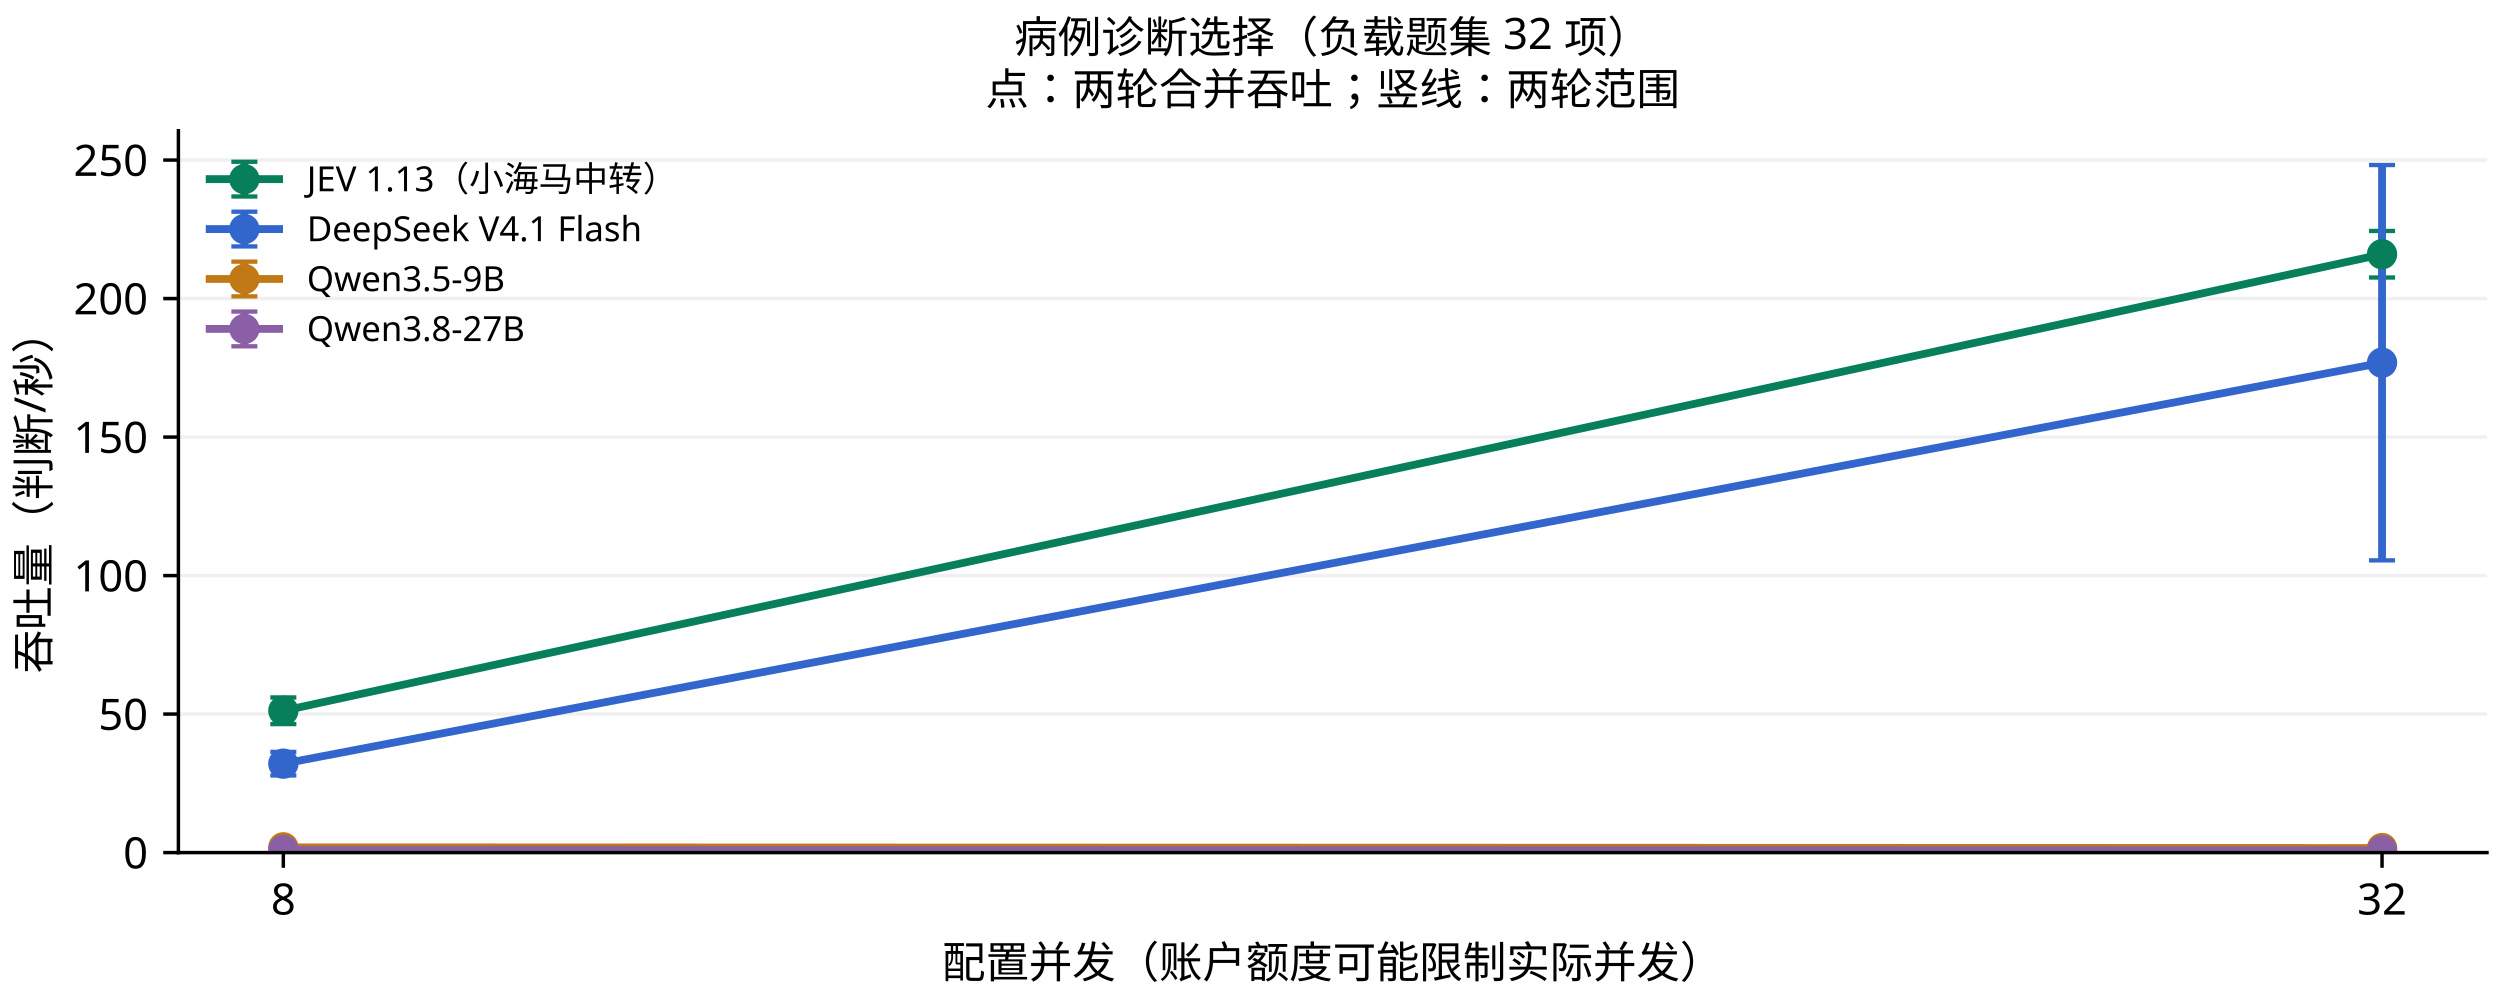
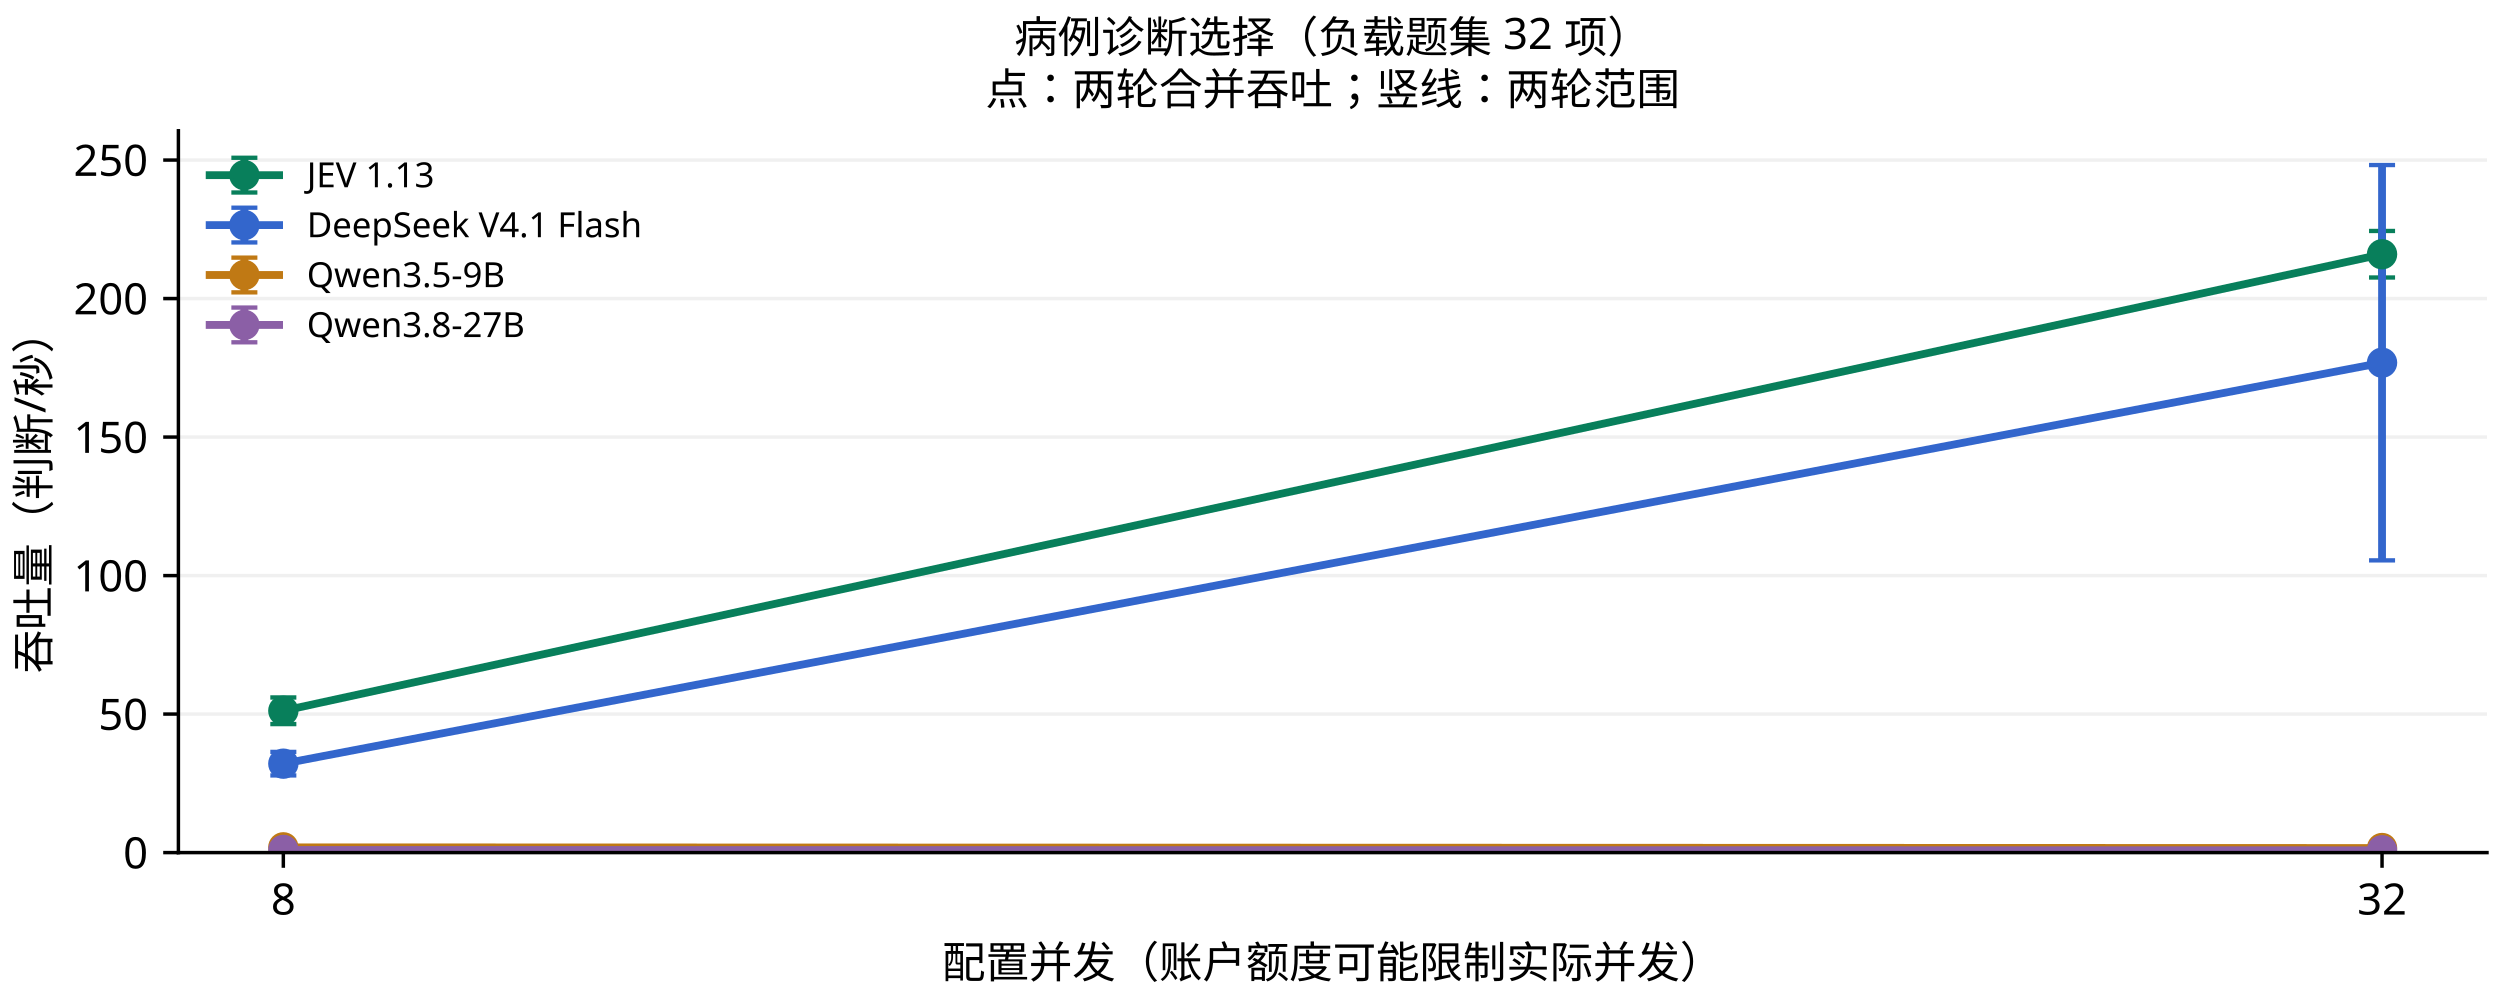
<svg xmlns="http://www.w3.org/2000/svg" xmlns:xlink="http://www.w3.org/1999/xlink" width="576pt" height="230.4pt" viewBox="0 0 576 230.4" version="1.1">
  <defs>
    <style type="text/css">*{stroke-linejoin: round; stroke-linecap: butt}</style>
  </defs>
  <g id="figure_1">
    <g id="patch_1">
      <path d="M 0 230.4 L 576 230.4 L 576 0 L 0 0 z " style="fill: #ffffff" />
    </g>
    <g id="axes_1">
      <g id="patch_2">
        <path d="M 41.103 196.439 L 573 196.439 L 573 30.129 L 41.103 30.129 z " style="fill: #ffffff" />
      </g>
      <g id="matplotlib.axis_1">
        <g id="xtick_1">
          <g id="line2d_1">
            <defs>
-               <path id="m22b4f5d15d" d="M 0 0 L 0 3.5 " style="stroke: #000000; stroke-width: 0.8" />
+               <path id="m1fd8f32129" d="M 0 0 L 0 3.5 " style="stroke: #000000; stroke-width: 0.8" />
            </defs>
            <g>
-               <use xlink:href="#m22b4f5d15d" x="65.28" y="196.439" style="stroke: #000000; stroke-width: 0.8" />
+               <use xlink:href="#m1fd8f32129" x="65.28" y="196.439" style="stroke: #000000; stroke-width: 0.8" />
            </g>
          </g>
          <g id="text_1">
            <text style="font-size: 10px; font-family: 'Arial Unicode MS'; text-anchor: middle" x="65.28" y="210.719" transform="rotate(-0 65.28047 210.7189)">8</text>
          </g>
        </g>
        <g id="xtick_2">
          <g id="line2d_2">
            <g>
-               <use xlink:href="#m22b4f5d15d" x="548.823" y="196.439" style="stroke: #000000; stroke-width: 0.8" />
+               <use xlink:href="#m1fd8f32129" x="548.823" y="196.439" style="stroke: #000000; stroke-width: 0.8" />
            </g>
          </g>
          <g id="text_2">
            <text style="font-size: 10px; font-family: 'Arial Unicode MS'; text-anchor: middle" x="548.823" y="210.719" transform="rotate(-0 548.8227 210.7189)">32</text>
          </g>
        </g>
        <g id="text_3">
          <text style="font-size: 10px; font-family: 'Arial Unicode MS'; text-anchor: middle" x="307.052" y="225.3" transform="rotate(-0 307.0516 225.2998)">配置并发（账户额度可能限制实际并发）</text>
        </g>
      </g>
      <g id="matplotlib.axis_2">
        <g id="ytick_1">
          <g id="line2d_3">
-             <path d="M 41.103 196.439 L 573 196.439 " clip-path="url(#p52431e7175)" style="fill: none; stroke: #b0b0b0; stroke-opacity: 0.18; stroke-width: 0.8; stroke-linecap: square" />
+             <path d="M 41.103 196.439 L 573 196.439 " clip-path="url(#p2f936b1ee8)" style="fill: none; stroke: #b0b0b0; stroke-opacity: 0.18; stroke-width: 0.8; stroke-linecap: square" />
          </g>
          <g id="line2d_4">
            <defs>
-               <path id="m70be02d391" d="M 0 0 L -3.5 0 " style="stroke: #000000; stroke-width: 0.8" />
+               <path id="m42ab925d3a" d="M 0 0 L -3.5 0 " style="stroke: #000000; stroke-width: 0.8" />
            </defs>
            <g>
-               <use xlink:href="#m70be02d391" x="41.103" y="196.439" style="stroke: #000000; stroke-width: 0.8" />
+               <use xlink:href="#m42ab925d3a" x="41.103" y="196.439" style="stroke: #000000; stroke-width: 0.8" />
            </g>
          </g>
          <g id="text_4">
            <text style="font-size: 10px; font-family: 'Arial Unicode MS'; text-anchor: end" x="34.103" y="200.079" transform="rotate(-0 34.10336 200.0788)">0</text>
          </g>
        </g>
        <g id="ytick_2">
          <g id="line2d_5">
-             <path d="M 41.103 164.527 L 573 164.527 " clip-path="url(#p52431e7175)" style="fill: none; stroke: #b0b0b0; stroke-opacity: 0.18; stroke-width: 0.8; stroke-linecap: square" />
+             <path d="M 41.103 164.527 L 573 164.527 " clip-path="url(#p2f936b1ee8)" style="fill: none; stroke: #b0b0b0; stroke-opacity: 0.18; stroke-width: 0.8; stroke-linecap: square" />
          </g>
          <g id="line2d_6">
            <g>
-               <use xlink:href="#m70be02d391" x="41.103" y="164.527" style="stroke: #000000; stroke-width: 0.8" />
+               <use xlink:href="#m42ab925d3a" x="41.103" y="164.527" style="stroke: #000000; stroke-width: 0.8" />
            </g>
          </g>
          <g id="text_5">
            <text style="font-size: 10px; font-family: 'Arial Unicode MS'; text-anchor: end" x="34.103" y="168.167" transform="rotate(-0 34.10336 168.1667)">50</text>
          </g>
        </g>
        <g id="ytick_3">
          <g id="line2d_7">
-             <path d="M 41.103 132.614 L 573 132.614 " clip-path="url(#p52431e7175)" style="fill: none; stroke: #b0b0b0; stroke-opacity: 0.18; stroke-width: 0.8; stroke-linecap: square" />
+             <path d="M 41.103 132.614 L 573 132.614 " clip-path="url(#p2f936b1ee8)" style="fill: none; stroke: #b0b0b0; stroke-opacity: 0.18; stroke-width: 0.8; stroke-linecap: square" />
          </g>
          <g id="line2d_8">
            <g>
-               <use xlink:href="#m70be02d391" x="41.103" y="132.614" style="stroke: #000000; stroke-width: 0.8" />
+               <use xlink:href="#m42ab925d3a" x="41.103" y="132.614" style="stroke: #000000; stroke-width: 0.8" />
            </g>
          </g>
          <g id="text_6">
            <text style="font-size: 10px; font-family: 'Arial Unicode MS'; text-anchor: end" x="34.103" y="136.255" transform="rotate(-0 34.10336 136.2546)">100</text>
          </g>
        </g>
        <g id="ytick_4">
          <g id="line2d_9">
-             <path d="M 41.103 100.702 L 573 100.702 " clip-path="url(#p52431e7175)" style="fill: none; stroke: #b0b0b0; stroke-opacity: 0.18; stroke-width: 0.8; stroke-linecap: square" />
+             <path d="M 41.103 100.702 L 573 100.702 " clip-path="url(#p2f936b1ee8)" style="fill: none; stroke: #b0b0b0; stroke-opacity: 0.18; stroke-width: 0.8; stroke-linecap: square" />
          </g>
          <g id="line2d_10">
            <g>
-               <use xlink:href="#m70be02d391" x="41.103" y="100.702" style="stroke: #000000; stroke-width: 0.8" />
+               <use xlink:href="#m42ab925d3a" x="41.103" y="100.702" style="stroke: #000000; stroke-width: 0.8" />
            </g>
          </g>
          <g id="text_7">
            <text style="font-size: 10px; font-family: 'Arial Unicode MS'; text-anchor: end" x="34.103" y="104.343" transform="rotate(-0 34.10336 104.3425)">150</text>
          </g>
        </g>
        <g id="ytick_5">
          <g id="line2d_11">
-             <path d="M 41.103 68.79 L 573 68.79 " clip-path="url(#p52431e7175)" style="fill: none; stroke: #b0b0b0; stroke-opacity: 0.18; stroke-width: 0.8; stroke-linecap: square" />
+             <path d="M 41.103 68.79 L 573 68.79 " clip-path="url(#p2f936b1ee8)" style="fill: none; stroke: #b0b0b0; stroke-opacity: 0.18; stroke-width: 0.8; stroke-linecap: square" />
          </g>
          <g id="line2d_12">
            <g>
-               <use xlink:href="#m70be02d391" x="41.103" y="68.79" style="stroke: #000000; stroke-width: 0.8" />
+               <use xlink:href="#m42ab925d3a" x="41.103" y="68.79" style="stroke: #000000; stroke-width: 0.8" />
            </g>
          </g>
          <g id="text_8">
            <text style="font-size: 10px; font-family: 'Arial Unicode MS'; text-anchor: end" x="34.103" y="72.43" transform="rotate(-0 34.10336 72.43044)">200</text>
          </g>
        </g>
        <g id="ytick_6">
          <g id="line2d_13">
-             <path d="M 41.103 36.878 L 573 36.878 " clip-path="url(#p52431e7175)" style="fill: none; stroke: #b0b0b0; stroke-opacity: 0.18; stroke-width: 0.8; stroke-linecap: square" />
+             <path d="M 41.103 36.878 L 573 36.878 " clip-path="url(#p2f936b1ee8)" style="fill: none; stroke: #b0b0b0; stroke-opacity: 0.18; stroke-width: 0.8; stroke-linecap: square" />
          </g>
          <g id="line2d_14">
            <g>
-               <use xlink:href="#m70be02d391" x="41.103" y="36.878" style="stroke: #000000; stroke-width: 0.8" />
+               <use xlink:href="#m42ab925d3a" x="41.103" y="36.878" style="stroke: #000000; stroke-width: 0.8" />
            </g>
          </g>
          <g id="text_9">
            <text style="font-size: 10px; font-family: 'Arial Unicode MS'; text-anchor: end" x="34.103" y="40.518" transform="rotate(-0 34.10336 40.51836)">250</text>
          </g>
        </g>
        <g id="text_10">
          <text style="font-size: 10px; font-family: 'Arial Unicode MS'; text-anchor: middle" x="11.321" y="113.284" transform="rotate(-90 11.32055 113.284)">吞吐量（判断/秒）</text>
        </g>
      </g>
      <g id="LineCollection_1">
-         <path d="M 65.28 166.824 L 65.28 160.697 " clip-path="url(#p52431e7175)" style="fill: none; stroke: #087f5b; stroke-width: 1.8" />
-         <path d="M 548.823 63.94 L 548.823 53.217 " clip-path="url(#p52431e7175)" style="fill: none; stroke: #087f5b; stroke-width: 1.8" />
+         <path d="M 65.28 166.824 L 65.28 160.697 " clip-path="url(#p2f936b1ee8)" style="fill: none; stroke: #087f5b; stroke-width: 1.8" />
+         <path d="M 548.823 63.94 L 548.823 53.217 " clip-path="url(#p2f936b1ee8)" style="fill: none; stroke: #087f5b; stroke-width: 1.8" />
      </g>
      <g id="line2d_15">
        <defs>
-           <path id="mb5e7ad8752" d="M 3 0 L -3 -0 " style="stroke: #087f5b" />
-         </defs>
-         <g clip-path="url(#p52431e7175)">
-           <use xlink:href="#mb5e7ad8752" x="65.28" y="166.824" style="fill: #087f5b; stroke: #087f5b" />
-           <use xlink:href="#mb5e7ad8752" x="548.823" y="63.94" style="fill: #087f5b; stroke: #087f5b" />
+           <path id="mbbff3caa44" d="M 3 0 L -3 -0 " style="stroke: #087f5b" />
+         </defs>
+         <g clip-path="url(#p2f936b1ee8)">
+           <use xlink:href="#mbbff3caa44" x="65.28" y="166.824" style="fill: #087f5b; stroke: #087f5b" />
+           <use xlink:href="#mbbff3caa44" x="548.823" y="63.94" style="fill: #087f5b; stroke: #087f5b" />
        </g>
      </g>
      <g id="line2d_16">
-         <g clip-path="url(#p52431e7175)">
-           <use xlink:href="#mb5e7ad8752" x="65.28" y="160.697" style="fill: #087f5b; stroke: #087f5b" />
-           <use xlink:href="#mb5e7ad8752" x="548.823" y="53.217" style="fill: #087f5b; stroke: #087f5b" />
+         <g clip-path="url(#p2f936b1ee8)">
+           <use xlink:href="#mbbff3caa44" x="65.28" y="160.697" style="fill: #087f5b; stroke: #087f5b" />
+           <use xlink:href="#mbbff3caa44" x="548.823" y="53.217" style="fill: #087f5b; stroke: #087f5b" />
        </g>
      </g>
      <g id="LineCollection_2">
-         <path d="M 65.28 178.664 L 65.28 173.239 " clip-path="url(#p52431e7175)" style="fill: none; stroke: #3366cc; stroke-width: 1.8" />
-         <path d="M 548.823 129.104 L 548.823 38.027 " clip-path="url(#p52431e7175)" style="fill: none; stroke: #3366cc; stroke-width: 1.8" />
+         <path d="M 65.28 178.664 L 65.28 173.239 " clip-path="url(#p2f936b1ee8)" style="fill: none; stroke: #3366cc; stroke-width: 1.8" />
+         <path d="M 548.823 129.104 L 548.823 38.027 " clip-path="url(#p2f936b1ee8)" style="fill: none; stroke: #3366cc; stroke-width: 1.8" />
      </g>
      <g id="line2d_17">
        <defs>
-           <path id="m57f40cc0fd" d="M 3 0 L -3 -0 " style="stroke: #3366cc" />
-         </defs>
-         <g clip-path="url(#p52431e7175)">
-           <use xlink:href="#m57f40cc0fd" x="65.28" y="178.664" style="fill: #3366cc; stroke: #3366cc" />
-           <use xlink:href="#m57f40cc0fd" x="548.823" y="129.104" style="fill: #3366cc; stroke: #3366cc" />
+           <path id="m97fa4c5755" d="M 3 0 L -3 -0 " style="stroke: #3366cc" />
+         </defs>
+         <g clip-path="url(#p2f936b1ee8)">
+           <use xlink:href="#m97fa4c5755" x="65.28" y="178.664" style="fill: #3366cc; stroke: #3366cc" />
+           <use xlink:href="#m97fa4c5755" x="548.823" y="129.104" style="fill: #3366cc; stroke: #3366cc" />
        </g>
      </g>
      <g id="line2d_18">
-         <g clip-path="url(#p52431e7175)">
-           <use xlink:href="#m57f40cc0fd" x="65.28" y="173.239" style="fill: #3366cc; stroke: #3366cc" />
-           <use xlink:href="#m57f40cc0fd" x="548.823" y="38.027" style="fill: #3366cc; stroke: #3366cc" />
+         <g clip-path="url(#p2f936b1ee8)">
+           <use xlink:href="#m97fa4c5755" x="65.28" y="173.239" style="fill: #3366cc; stroke: #3366cc" />
+           <use xlink:href="#m97fa4c5755" x="548.823" y="38.027" style="fill: #3366cc; stroke: #3366cc" />
        </g>
      </g>
      <g id="LineCollection_3">
-         <path d="M 65.28 195.258 L 65.28 195.194 " clip-path="url(#p52431e7175)" style="fill: none; stroke: #c07914; stroke-width: 1.8" />
-         <path d="M 548.823 195.513 L 548.823 195.258 " clip-path="url(#p52431e7175)" style="fill: none; stroke: #c07914; stroke-width: 1.8" />
+         <path d="M 65.28 195.258 L 65.28 195.194 " clip-path="url(#p2f936b1ee8)" style="fill: none; stroke: #c07914; stroke-width: 1.8" />
+         <path d="M 548.823 195.513 L 548.823 195.258 " clip-path="url(#p2f936b1ee8)" style="fill: none; stroke: #c07914; stroke-width: 1.8" />
      </g>
      <g id="line2d_19">
        <defs>
-           <path id="maa06826ace" d="M 3 0 L -3 -0 " style="stroke: #c07914" />
-         </defs>
-         <g clip-path="url(#p52431e7175)">
-           <use xlink:href="#maa06826ace" x="65.28" y="195.258" style="fill: #c07914; stroke: #c07914" />
-           <use xlink:href="#maa06826ace" x="548.823" y="195.513" style="fill: #c07914; stroke: #c07914" />
+           <path id="mbb2051c4b4" d="M 3 0 L -3 -0 " style="stroke: #c07914" />
+         </defs>
+         <g clip-path="url(#p2f936b1ee8)">
+           <use xlink:href="#mbb2051c4b4" x="65.28" y="195.258" style="fill: #c07914; stroke: #c07914" />
+           <use xlink:href="#mbb2051c4b4" x="548.823" y="195.513" style="fill: #c07914; stroke: #c07914" />
        </g>
      </g>
      <g id="line2d_20">
-         <g clip-path="url(#p52431e7175)">
-           <use xlink:href="#maa06826ace" x="65.28" y="195.194" style="fill: #c07914; stroke: #c07914" />
-           <use xlink:href="#maa06826ace" x="548.823" y="195.258" style="fill: #c07914; stroke: #c07914" />
+         <g clip-path="url(#p2f936b1ee8)">
+           <use xlink:href="#mbb2051c4b4" x="65.28" y="195.194" style="fill: #c07914; stroke: #c07914" />
+           <use xlink:href="#mbb2051c4b4" x="548.823" y="195.258" style="fill: #c07914; stroke: #c07914" />
        </g>
      </g>
      <g id="LineCollection_4">
-         <path d="M 65.28 195.829 L 65.28 195.829 " clip-path="url(#p52431e7175)" style="fill: none; stroke: #8b5fa6; stroke-width: 1.8" />
-         <path d="M 548.823 195.981 L 548.823 195.829 " clip-path="url(#p52431e7175)" style="fill: none; stroke: #8b5fa6; stroke-width: 1.8" />
+         <path d="M 65.28 195.829 L 65.28 195.829 " clip-path="url(#p2f936b1ee8)" style="fill: none; stroke: #8b5fa6; stroke-width: 1.8" />
+         <path d="M 548.823 195.981 L 548.823 195.829 " clip-path="url(#p2f936b1ee8)" style="fill: none; stroke: #8b5fa6; stroke-width: 1.8" />
      </g>
      <g id="line2d_21">
        <defs>
-           <path id="m6cbcfccc38" d="M 3 0 L -3 -0 " style="stroke: #8b5fa6" />
-         </defs>
-         <g clip-path="url(#p52431e7175)">
-           <use xlink:href="#m6cbcfccc38" x="65.28" y="195.829" style="fill: #8b5fa6; stroke: #8b5fa6" />
-           <use xlink:href="#m6cbcfccc38" x="548.823" y="195.981" style="fill: #8b5fa6; stroke: #8b5fa6" />
+           <path id="meb19a13ddb" d="M 3 0 L -3 -0 " style="stroke: #8b5fa6" />
+         </defs>
+         <g clip-path="url(#p2f936b1ee8)">
+           <use xlink:href="#meb19a13ddb" x="65.28" y="195.829" style="fill: #8b5fa6; stroke: #8b5fa6" />
+           <use xlink:href="#meb19a13ddb" x="548.823" y="195.981" style="fill: #8b5fa6; stroke: #8b5fa6" />
        </g>
      </g>
      <g id="line2d_22">
-         <g clip-path="url(#p52431e7175)">
-           <use xlink:href="#m6cbcfccc38" x="65.28" y="195.829" style="fill: #8b5fa6; stroke: #8b5fa6" />
-           <use xlink:href="#m6cbcfccc38" x="548.823" y="195.829" style="fill: #8b5fa6; stroke: #8b5fa6" />
+         <g clip-path="url(#p2f936b1ee8)">
+           <use xlink:href="#meb19a13ddb" x="65.28" y="195.829" style="fill: #8b5fa6; stroke: #8b5fa6" />
+           <use xlink:href="#meb19a13ddb" x="548.823" y="195.829" style="fill: #8b5fa6; stroke: #8b5fa6" />
        </g>
      </g>
      <g id="line2d_23">
-         <path d="M 65.28 163.761 L 548.823 58.578 " clip-path="url(#p52431e7175)" style="fill: none; stroke: #087f5b; stroke-width: 1.8; stroke-linecap: square" />
-         <defs>
-           <path id="md56efed9c9" d="M 0 3 C 0.796 3 1.559 2.684 2.121 2.121 C 2.684 1.559 3 0.796 3 0 C 3 -0.796 2.684 -1.559 2.121 -2.121 C 1.559 -2.684 0.796 -3 0 -3 C -0.796 -3 -1.559 -2.684 -2.121 -2.121 C -2.684 -1.559 -3 -0.796 -3 0 C -3 0.796 -2.684 1.559 -2.121 2.121 C -1.559 2.684 -0.796 3 0 3 z " style="stroke: #087f5b" />
-         </defs>
-         <g clip-path="url(#p52431e7175)">
-           <use xlink:href="#md56efed9c9" x="65.28" y="163.761" style="fill: #087f5b; stroke: #087f5b" />
-           <use xlink:href="#md56efed9c9" x="548.823" y="58.578" style="fill: #087f5b; stroke: #087f5b" />
+         <path d="M 65.28 163.761 L 548.823 58.578 " clip-path="url(#p2f936b1ee8)" style="fill: none; stroke: #087f5b; stroke-width: 1.8; stroke-linecap: square" />
+         <defs>
+           <path id="mf214b7b07e" d="M 0 3 C 0.796 3 1.559 2.684 2.121 2.121 C 2.684 1.559 3 0.796 3 0 C 3 -0.796 2.684 -1.559 2.121 -2.121 C 1.559 -2.684 0.796 -3 0 -3 C -0.796 -3 -1.559 -2.684 -2.121 -2.121 C -2.684 -1.559 -3 -0.796 -3 0 C -3 0.796 -2.684 1.559 -2.121 2.121 C -1.559 2.684 -0.796 3 0 3 z " style="stroke: #087f5b" />
+         </defs>
+         <g clip-path="url(#p2f936b1ee8)">
+           <use xlink:href="#mf214b7b07e" x="65.28" y="163.761" style="fill: #087f5b; stroke: #087f5b" />
+           <use xlink:href="#mf214b7b07e" x="548.823" y="58.578" style="fill: #087f5b; stroke: #087f5b" />
        </g>
      </g>
      <g id="line2d_24">
-         <path d="M 65.28 175.951 L 548.823 83.566 " clip-path="url(#p52431e7175)" style="fill: none; stroke: #3366cc; stroke-width: 1.8; stroke-linecap: square" />
-         <defs>
-           <path id="m2ca8f096fc" d="M 0 3 C 0.796 3 1.559 2.684 2.121 2.121 C 2.684 1.559 3 0.796 3 0 C 3 -0.796 2.684 -1.559 2.121 -2.121 C 1.559 -2.684 0.796 -3 0 -3 C -0.796 -3 -1.559 -2.684 -2.121 -2.121 C -2.684 -1.559 -3 -0.796 -3 0 C -3 0.796 -2.684 1.559 -2.121 2.121 C -1.559 2.684 -0.796 3 0 3 z " style="stroke: #3366cc" />
-         </defs>
-         <g clip-path="url(#p52431e7175)">
-           <use xlink:href="#m2ca8f096fc" x="65.28" y="175.951" style="fill: #3366cc; stroke: #3366cc" />
-           <use xlink:href="#m2ca8f096fc" x="548.823" y="83.566" style="fill: #3366cc; stroke: #3366cc" />
+         <path d="M 65.28 175.951 L 548.823 83.566 " clip-path="url(#p2f936b1ee8)" style="fill: none; stroke: #3366cc; stroke-width: 1.8; stroke-linecap: square" />
+         <defs>
+           <path id="m871759e104" d="M 0 3 C 0.796 3 1.559 2.684 2.121 2.121 C 2.684 1.559 3 0.796 3 0 C 3 -0.796 2.684 -1.559 2.121 -2.121 C 1.559 -2.684 0.796 -3 0 -3 C -0.796 -3 -1.559 -2.684 -2.121 -2.121 C -2.684 -1.559 -3 -0.796 -3 0 C -3 0.796 -2.684 1.559 -2.121 2.121 C -1.559 2.684 -0.796 3 0 3 z " style="stroke: #3366cc" />
+         </defs>
+         <g clip-path="url(#p2f936b1ee8)">
+           <use xlink:href="#m871759e104" x="65.28" y="175.951" style="fill: #3366cc; stroke: #3366cc" />
+           <use xlink:href="#m871759e104" x="548.823" y="83.566" style="fill: #3366cc; stroke: #3366cc" />
        </g>
      </g>
      <g id="line2d_25">
-         <path d="M 65.28 195.226 L 548.823 195.386 " clip-path="url(#p52431e7175)" style="fill: none; stroke: #c07914; stroke-width: 1.8; stroke-linecap: square" />
-         <defs>
-           <path id="mfa94669375" d="M 0 3 C 0.796 3 1.559 2.684 2.121 2.121 C 2.684 1.559 3 0.796 3 0 C 3 -0.796 2.684 -1.559 2.121 -2.121 C 1.559 -2.684 0.796 -3 0 -3 C -0.796 -3 -1.559 -2.684 -2.121 -2.121 C -2.684 -1.559 -3 -0.796 -3 0 C -3 0.796 -2.684 1.559 -2.121 2.121 C -1.559 2.684 -0.796 3 0 3 z " style="stroke: #c07914" />
-         </defs>
-         <g clip-path="url(#p52431e7175)">
-           <use xlink:href="#mfa94669375" x="65.28" y="195.226" style="fill: #c07914; stroke: #c07914" />
-           <use xlink:href="#mfa94669375" x="548.823" y="195.386" style="fill: #c07914; stroke: #c07914" />
+         <path d="M 65.28 195.226 L 548.823 195.386 " clip-path="url(#p2f936b1ee8)" style="fill: none; stroke: #c07914; stroke-width: 1.8; stroke-linecap: square" />
+         <defs>
+           <path id="m78ab82173a" d="M 0 3 C 0.796 3 1.559 2.684 2.121 2.121 C 2.684 1.559 3 0.796 3 0 C 3 -0.796 2.684 -1.559 2.121 -2.121 C 1.559 -2.684 0.796 -3 0 -3 C -0.796 -3 -1.559 -2.684 -2.121 -2.121 C -2.684 -1.559 -3 -0.796 -3 0 C -3 0.796 -2.684 1.559 -2.121 2.121 C -1.559 2.684 -0.796 3 0 3 z " style="stroke: #c07914" />
+         </defs>
+         <g clip-path="url(#p2f936b1ee8)">
+           <use xlink:href="#m78ab82173a" x="65.28" y="195.226" style="fill: #c07914; stroke: #c07914" />
+           <use xlink:href="#m78ab82173a" x="548.823" y="195.386" style="fill: #c07914; stroke: #c07914" />
        </g>
      </g>
      <g id="line2d_26">
-         <path d="M 65.28 195.829 L 548.823 195.905 " clip-path="url(#p52431e7175)" style="fill: none; stroke: #8b5fa6; stroke-width: 1.8; stroke-linecap: square" />
-         <defs>
-           <path id="me9e085f5ce" d="M 0 3 C 0.796 3 1.559 2.684 2.121 2.121 C 2.684 1.559 3 0.796 3 0 C 3 -0.796 2.684 -1.559 2.121 -2.121 C 1.559 -2.684 0.796 -3 0 -3 C -0.796 -3 -1.559 -2.684 -2.121 -2.121 C -2.684 -1.559 -3 -0.796 -3 0 C -3 0.796 -2.684 1.559 -2.121 2.121 C -1.559 2.684 -0.796 3 0 3 z " style="stroke: #8b5fa6" />
-         </defs>
-         <g clip-path="url(#p52431e7175)">
-           <use xlink:href="#me9e085f5ce" x="65.28" y="195.829" style="fill: #8b5fa6; stroke: #8b5fa6" />
-           <use xlink:href="#me9e085f5ce" x="548.823" y="195.905" style="fill: #8b5fa6; stroke: #8b5fa6" />
+         <path d="M 65.28 195.829 L 548.823 195.905 " clip-path="url(#p2f936b1ee8)" style="fill: none; stroke: #8b5fa6; stroke-width: 1.8; stroke-linecap: square" />
+         <defs>
+           <path id="m6a8dea506e" d="M 0 3 C 0.796 3 1.559 2.684 2.121 2.121 C 2.684 1.559 3 0.796 3 0 C 3 -0.796 2.684 -1.559 2.121 -2.121 C 1.559 -2.684 0.796 -3 0 -3 C -0.796 -3 -1.559 -2.684 -2.121 -2.121 C -2.684 -1.559 -3 -0.796 -3 0 C -3 0.796 -2.684 1.559 -2.121 2.121 C -1.559 2.684 -0.796 3 0 3 z " style="stroke: #8b5fa6" />
+         </defs>
+         <g clip-path="url(#p2f936b1ee8)">
+           <use xlink:href="#m6a8dea506e" x="65.28" y="195.829" style="fill: #8b5fa6; stroke: #8b5fa6" />
+           <use xlink:href="#m6a8dea506e" x="548.823" y="195.905" style="fill: #8b5fa6; stroke: #8b5fa6" />
        </g>
      </g>
      <g id="patch_3">
        <path d="M 41.103 196.439 L 41.103 30.129 " style="fill: none; stroke: #000000; stroke-width: 0.8; stroke-linejoin: miter; stroke-linecap: square" />
      </g>
      <g id="patch_4">
        <path d="M 41.103 196.439 L 573 196.439 " style="fill: none; stroke: #000000; stroke-width: 0.8; stroke-linejoin: miter; stroke-linecap: square" />
      </g>
      <g id="text_11">
        <text style="font-size: 10px; font-family: 'Arial Unicode MS'" transform="translate(233.7125 12.12192)">病例诊断选择（负载题集 32 项）</text>
        <text style="font-size: 10px; font-family: 'Arial Unicode MS'" transform="translate(227.0516 24.12934)">点：两轮合并吞吐；竖线：两轮范围</text>
      </g>
      <g id="legend_1">
        <g id="LineCollection_5">
-           <path d="M 56.303 45.272 L 56.303 37.272 " style="fill: none; stroke: #087f5b; stroke-width: 1.8" />
+           <path d="M 56.303 44.354 L 56.303 36.354 " style="fill: none; stroke: #087f5b; stroke-width: 1.8" />
        </g>
        <g id="line2d_27">
          <g>
-             <use xlink:href="#mb5e7ad8752" x="56.303" y="45.272" style="fill: #087f5b; stroke: #087f5b" />
+             <use xlink:href="#mbbff3caa44" x="56.303" y="44.354" style="fill: #087f5b; stroke: #087f5b" />
          </g>
        </g>
        <g id="line2d_28">
          <g>
-             <use xlink:href="#mb5e7ad8752" x="56.303" y="37.272" style="fill: #087f5b; stroke: #087f5b" />
+             <use xlink:href="#mbbff3caa44" x="56.303" y="36.354" style="fill: #087f5b; stroke: #087f5b" />
          </g>
        </g>
        <g id="line2d_29">
-           <path d="M 48.303 41.272 L 64.303 41.272 " style="fill: none; stroke: #087f5b; stroke-width: 1.8; stroke-linecap: square" />
+           <path d="M 48.303 40.354 L 64.303 40.354 " style="fill: none; stroke: #087f5b; stroke-width: 1.8; stroke-linecap: square" />
        </g>
        <g id="line2d_30">
          <g>
-             <use xlink:href="#md56efed9c9" x="56.303" y="41.272" style="fill: #087f5b; stroke: #087f5b" />
+             <use xlink:href="#mf214b7b07e" x="56.303" y="40.354" style="fill: #087f5b; stroke: #087f5b" />
          </g>
        </g>
        <g id="text_12">
-           <text style="font-size: 8px; font-family: 'Arial Unicode MS'; text-anchor: start" x="70.703" y="44.072" transform="rotate(-0 70.70337 44.07184)">JEV 1.13（小海马中转）</text>
+           <text style="font-size: 8px; font-family: 'Arial Unicode MS'; text-anchor: start" x="70.703" y="43.154" transform="rotate(-0 70.70337 43.15356)">JEV 1.13</text>
        </g>
        <g id="LineCollection_6">
-           <path d="M 56.303 56.776 L 56.303 48.776 " style="fill: none; stroke: #3366cc; stroke-width: 1.8" />
+           <path d="M 56.303 55.857 L 56.303 47.857 " style="fill: none; stroke: #3366cc; stroke-width: 1.8" />
        </g>
        <g id="line2d_31">
          <g>
-             <use xlink:href="#m57f40cc0fd" x="56.303" y="56.776" style="fill: #3366cc; stroke: #3366cc" />
+             <use xlink:href="#m97fa4c5755" x="56.303" y="55.857" style="fill: #3366cc; stroke: #3366cc" />
          </g>
        </g>
        <g id="line2d_32">
          <g>
-             <use xlink:href="#m57f40cc0fd" x="56.303" y="48.776" style="fill: #3366cc; stroke: #3366cc" />
+             <use xlink:href="#m97fa4c5755" x="56.303" y="47.857" style="fill: #3366cc; stroke: #3366cc" />
          </g>
        </g>
        <g id="line2d_33">
-           <path d="M 48.303 52.776 L 64.303 52.776 " style="fill: none; stroke: #3366cc; stroke-width: 1.8; stroke-linecap: square" />
+           <path d="M 48.303 51.857 L 64.303 51.857 " style="fill: none; stroke: #3366cc; stroke-width: 1.8; stroke-linecap: square" />
        </g>
        <g id="line2d_34">
          <g>
-             <use xlink:href="#m2ca8f096fc" x="56.303" y="52.776" style="fill: #3366cc; stroke: #3366cc" />
+             <use xlink:href="#m871759e104" x="56.303" y="51.857" style="fill: #3366cc; stroke: #3366cc" />
          </g>
        </g>
        <g id="text_13">
-           <text style="font-size: 8px; font-family: 'Arial Unicode MS'; text-anchor: start" x="70.703" y="55.576" transform="rotate(-0 70.70337 55.57606)">DeepSeek V4.1 Flash</text>
+           <text style="font-size: 8px; font-family: 'Arial Unicode MS'; text-anchor: start" x="70.703" y="54.657" transform="rotate(-0 70.70337 54.65747)">DeepSeek V4.1 Flash</text>
        </g>
        <g id="LineCollection_7">
-           <path d="M 56.303 68.28 L 56.303 60.28 " style="fill: none; stroke: #c07914; stroke-width: 1.8" />
+           <path d="M 56.303 67.361 L 56.303 59.361 " style="fill: none; stroke: #c07914; stroke-width: 1.8" />
        </g>
        <g id="line2d_35">
          <g>
-             <use xlink:href="#maa06826ace" x="56.303" y="68.28" style="fill: #c07914; stroke: #c07914" />
+             <use xlink:href="#mbb2051c4b4" x="56.303" y="67.361" style="fill: #c07914; stroke: #c07914" />
          </g>
        </g>
        <g id="line2d_36">
          <g>
-             <use xlink:href="#maa06826ace" x="56.303" y="60.28" style="fill: #c07914; stroke: #c07914" />
+             <use xlink:href="#mbb2051c4b4" x="56.303" y="59.361" style="fill: #c07914; stroke: #c07914" />
          </g>
        </g>
        <g id="line2d_37">
-           <path d="M 48.303 64.28 L 64.303 64.28 " style="fill: none; stroke: #c07914; stroke-width: 1.8; stroke-linecap: square" />
+           <path d="M 48.303 63.361 L 64.303 63.361 " style="fill: none; stroke: #c07914; stroke-width: 1.8; stroke-linecap: square" />
        </g>
        <g id="line2d_38">
          <g>
-             <use xlink:href="#mfa94669375" x="56.303" y="64.28" style="fill: #c07914; stroke: #c07914" />
+             <use xlink:href="#m78ab82173a" x="56.303" y="63.361" style="fill: #c07914; stroke: #c07914" />
          </g>
        </g>
        <g id="text_14">
-           <text style="font-size: 8px; font-family: 'Arial Unicode MS'; text-anchor: start" x="70.703" y="67.08" transform="rotate(-0 70.70337 67.07997)">Qwen3.5-9B</text>
+           <text style="font-size: 8px; font-family: 'Arial Unicode MS'; text-anchor: start" x="70.703" y="66.161" transform="rotate(-0 70.70337 66.16137)">Qwen3.5-9B</text>
        </g>
        <g id="LineCollection_8">
-           <path d="M 56.303 79.784 L 56.303 71.784 " style="fill: none; stroke: #8b5fa6; stroke-width: 1.8" />
+           <path d="M 56.303 78.865 L 56.303 70.865 " style="fill: none; stroke: #8b5fa6; stroke-width: 1.8" />
        </g>
        <g id="line2d_39">
          <g>
-             <use xlink:href="#m6cbcfccc38" x="56.303" y="79.784" style="fill: #8b5fa6; stroke: #8b5fa6" />
+             <use xlink:href="#meb19a13ddb" x="56.303" y="78.865" style="fill: #8b5fa6; stroke: #8b5fa6" />
          </g>
        </g>
        <g id="line2d_40">
          <g>
-             <use xlink:href="#m6cbcfccc38" x="56.303" y="71.784" style="fill: #8b5fa6; stroke: #8b5fa6" />
+             <use xlink:href="#meb19a13ddb" x="56.303" y="70.865" style="fill: #8b5fa6; stroke: #8b5fa6" />
          </g>
        </g>
        <g id="line2d_41">
-           <path d="M 48.303 75.784 L 64.303 75.784 " style="fill: none; stroke: #8b5fa6; stroke-width: 1.8; stroke-linecap: square" />
+           <path d="M 48.303 74.865 L 64.303 74.865 " style="fill: none; stroke: #8b5fa6; stroke-width: 1.8; stroke-linecap: square" />
        </g>
        <g id="line2d_42">
          <g>
-             <use xlink:href="#me9e085f5ce" x="56.303" y="75.784" style="fill: #8b5fa6; stroke: #8b5fa6" />
+             <use xlink:href="#m6a8dea506e" x="56.303" y="74.865" style="fill: #8b5fa6; stroke: #8b5fa6" />
          </g>
        </g>
        <g id="text_15">
-           <text style="font-size: 8px; font-family: 'Arial Unicode MS'; text-anchor: start" x="70.703" y="78.584" transform="rotate(-0 70.70337 78.58387)">Qwen3.8-27B</text>
+           <text style="font-size: 8px; font-family: 'Arial Unicode MS'; text-anchor: start" x="70.703" y="77.665" transform="rotate(-0 70.70337 77.66528)">Qwen3.8-27B</text>
        </g>
      </g>
    </g>
  </g>
  <defs>
-     <clipPath id="p52431e7175">
+     <clipPath id="p2f936b1ee8">
      <rect x="41.103" y="30.129" width="531.896" height="166.309" />
    </clipPath>
  </defs>
</svg>
